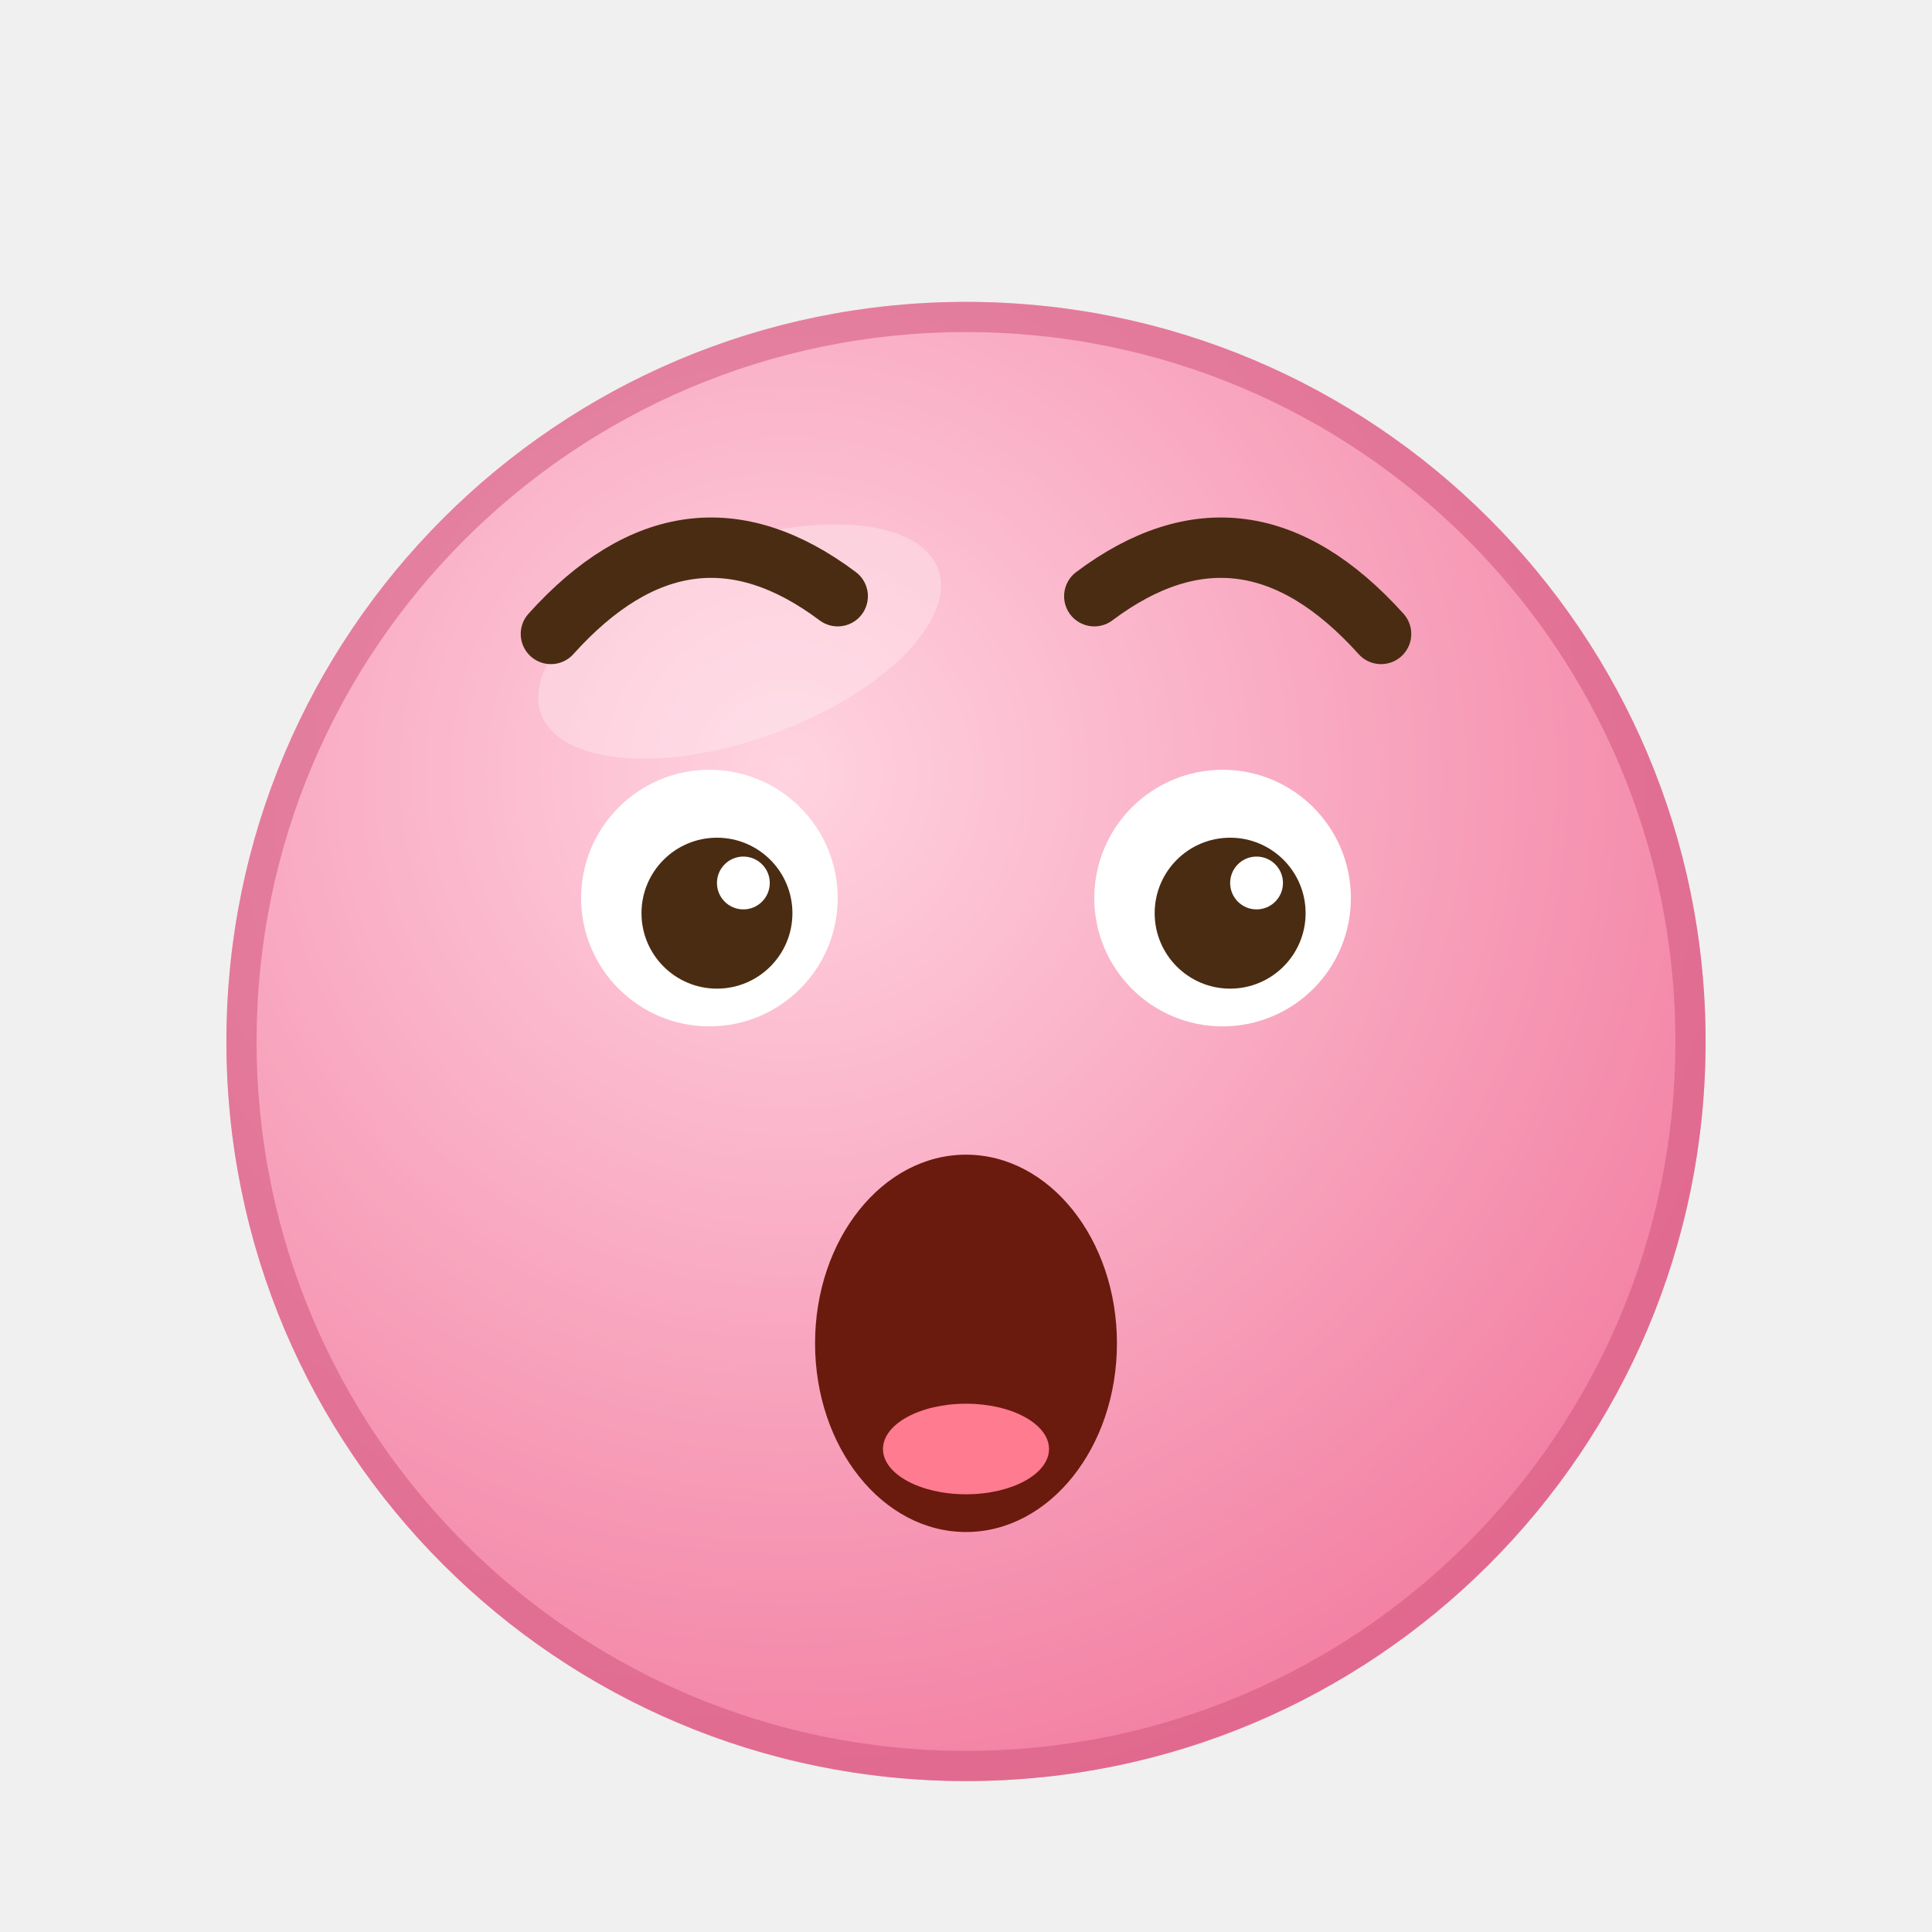
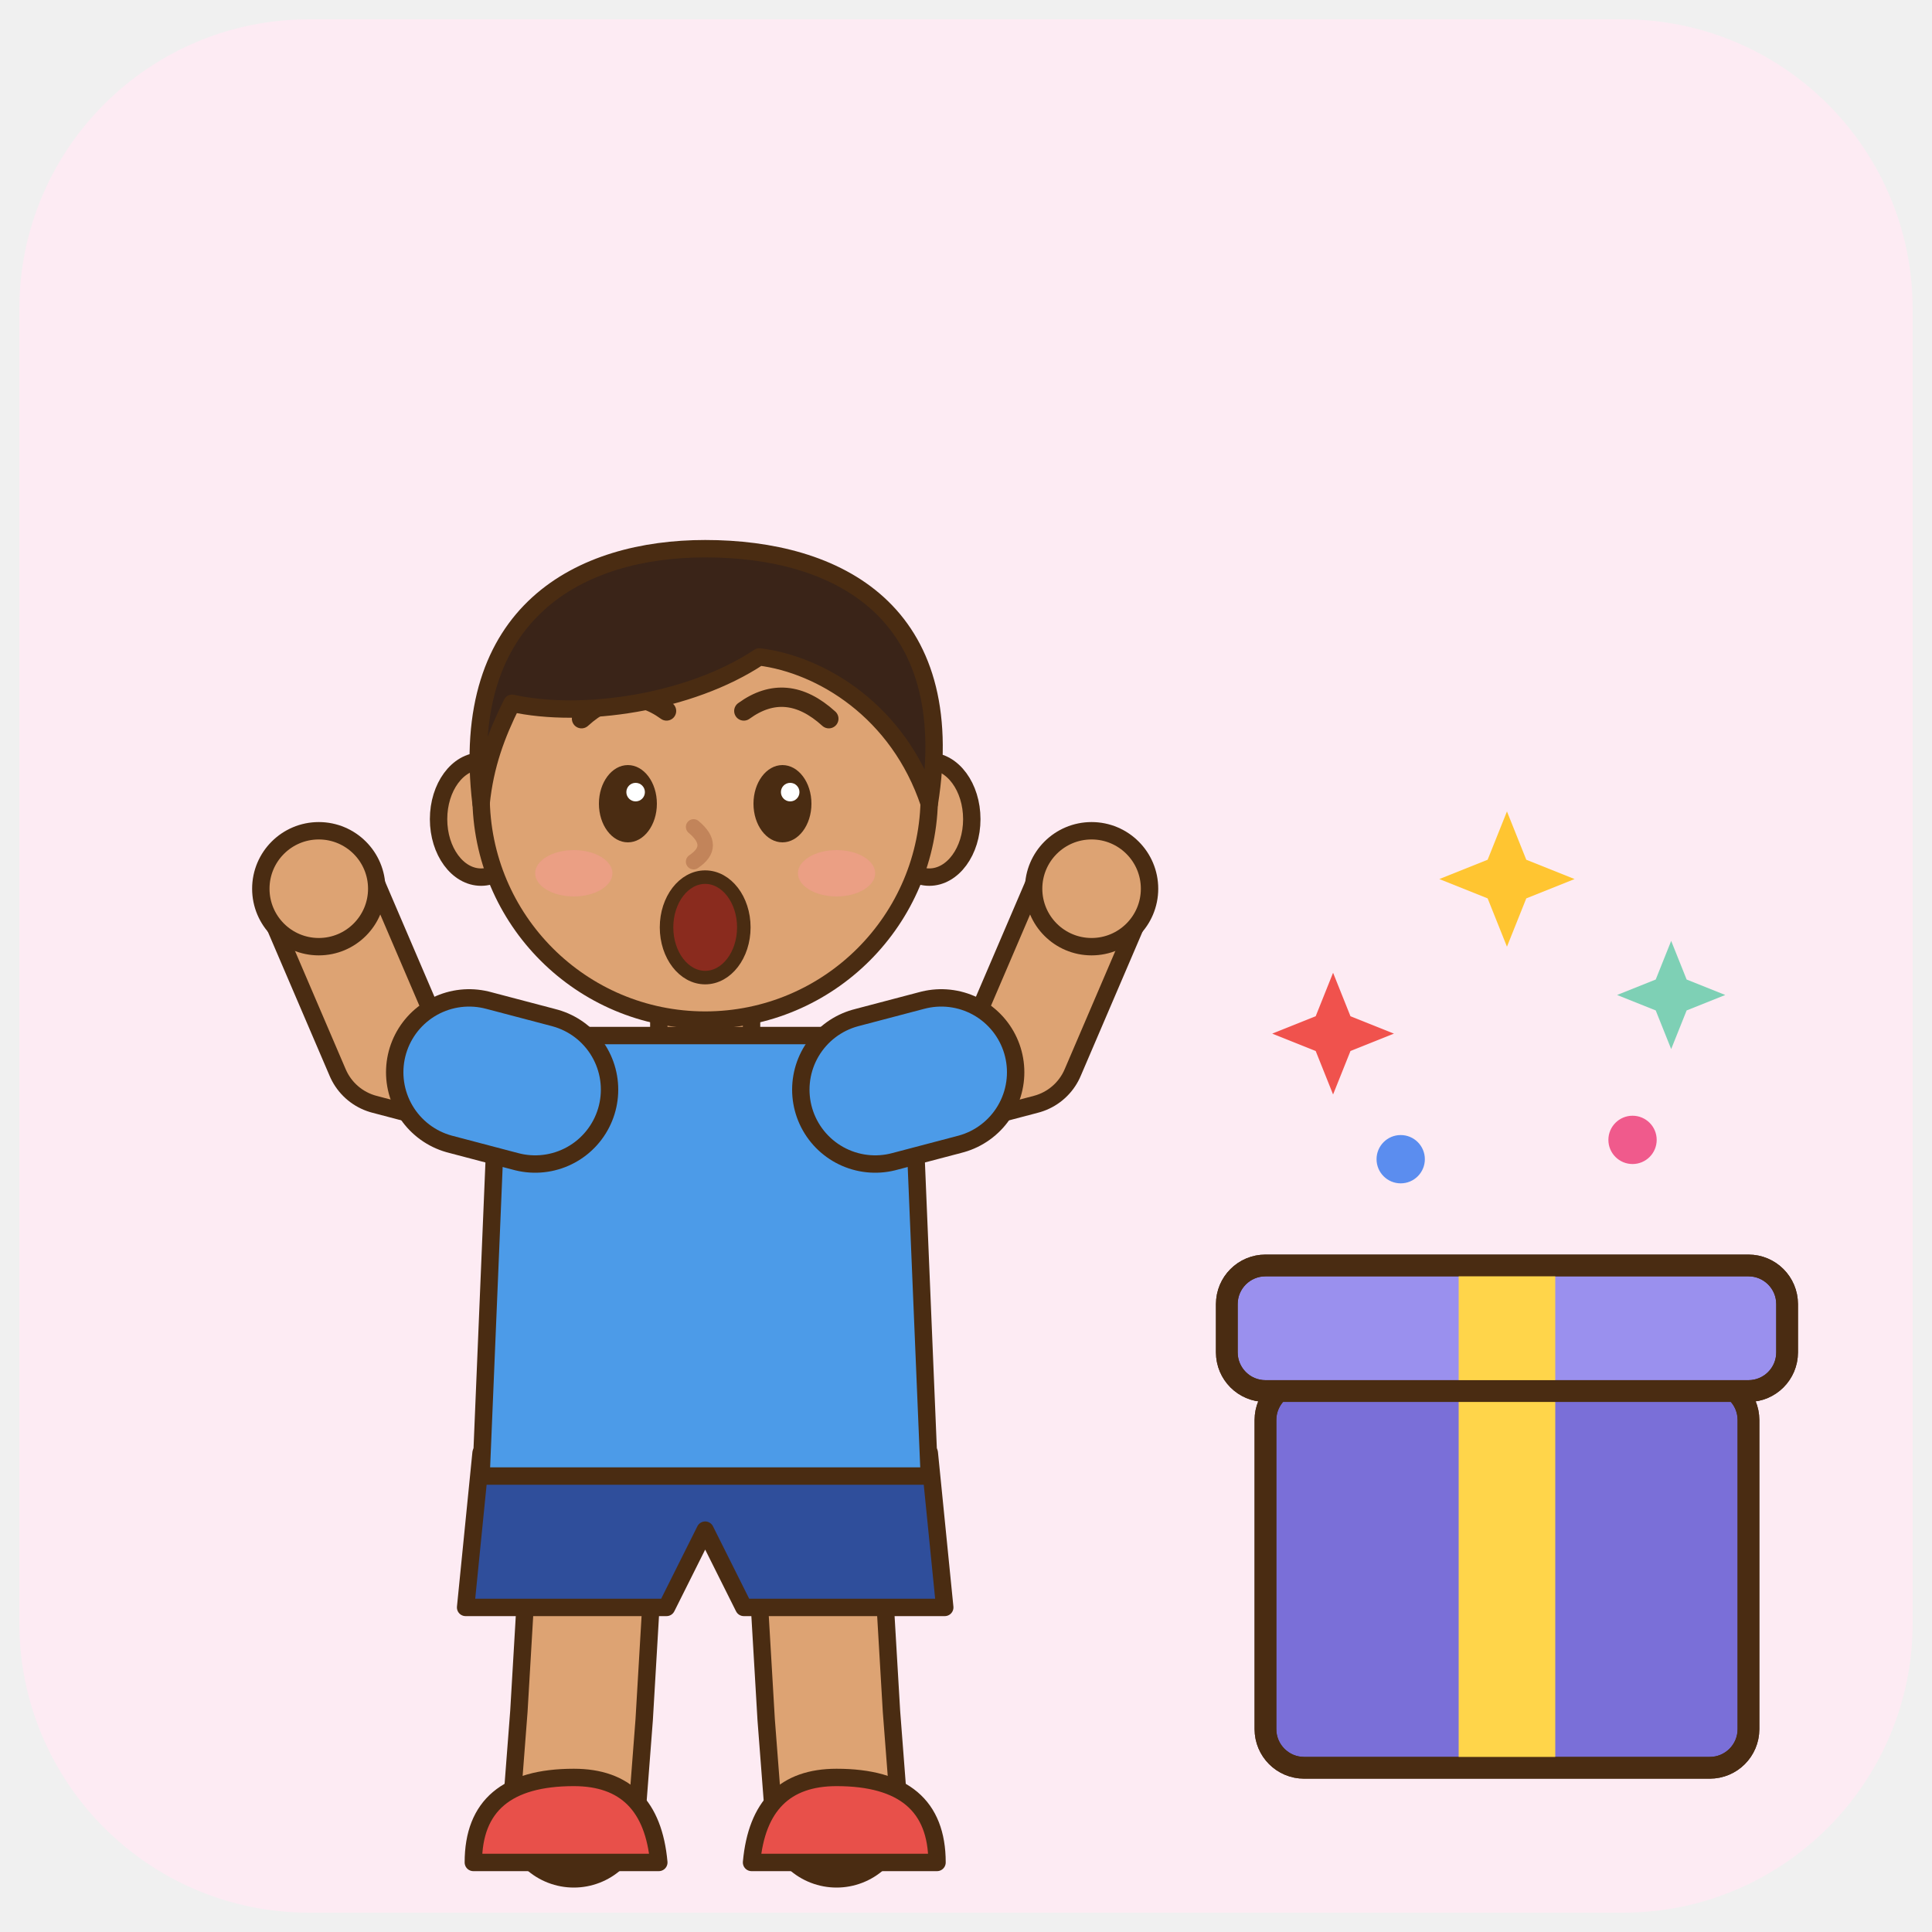
<svg xmlns="http://www.w3.org/2000/svg" viewBox="0 0 512 512">
+   <style>.pop { animation: pop 1.6s ease-out infinite; transform-box: fill-box; transform-origin: 50% 100%; }
+     @keyframes pop { 0%,100% { transform: translateY(0) } 20% { transform: translateY(-14px) } 40% { transform: translateY(0) } }
+     .confetti { animation: confetti 1.6s ease-out infinite; transform-box: fill-box; transform-origin: center; }
+     @keyframes confetti { 0% { transform: scale(.6); opacity: .3 } 30% { transform: scale(1.15); opacity: 1 } 100% { transform: scale(1); opacity: 1 } }
+     @media (prefers-reduced-motion: reduce) { * { animation: none !important; } }
+   </style>
  <defs>
-     <radialGradient id="surprised" cx="38%" cy="32%" r="75%">
-       <stop offset="0" stop-color="#FFD3E0" />
-       <stop offset="1" stop-color="#F27BA0" />
-     </radialGradient>
+     <clipPath id="tile">
+       <rect x="4" y="4" width="392" height="392" rx="60" />
+     </clipPath>
  </defs>
-   <circle cx="256" cy="276" r="196" fill="url(#surprised)" />
-   <circle cx="256" cy="276" r="192" fill="none" stroke="#D2557E" stroke-width="8" opacity="0.55" />
-   <ellipse cx="196" cy="170" rx="56" ry="26" fill="#fff" opacity="0.28" transform="rotate(-20 196 170)" />
-   <path d="M146 168 Q182 128 222 158" fill="none" stroke="#4A2C12" stroke-width="16" stroke-linecap="round" />
-   <path d="M290 158 Q330 128 366 168" fill="none" stroke="#4A2C12" stroke-width="16" stroke-linecap="round" />
-   <circle cx="188" cy="238" r="34" fill="#fff" />
-   <circle cx="324" cy="238" r="34" fill="#fff" />
-   <circle cx="190" cy="242" r="20" fill="#4A2C12" />
-   <circle cx="326" cy="242" r="20" fill="#4A2C12" />
-   <circle cx="197" cy="234" r="7" fill="#fff" />
-   <circle cx="333" cy="234" r="7" fill="#fff" />
-   <ellipse cx="256" cy="356" rx="40" ry="50" fill="#6B1A0E" />
-   <ellipse cx="256" cy="384" rx="22" ry="12" fill="#FF7B8F" />
+   <g transform="scale(1.28)">
+     <g clip-path="url(#tile)">
+       <rect x="4" y="4" width="392" height="392" rx="60" fill="#FDEBF3" />
+       <rect x="262" y="286" width="100" height="80" rx="8" fill="#7A6FD8" stroke="#4A2C12" stroke-width="4.5" stroke-linejoin="round" stroke-linecap="round" />
+       <rect x="302" y="286" width="20" height="80" rx="0" fill="#FFD54A" />
+       <rect x="262" y="286" width="100" height="80" rx="8" fill="none" stroke="#4A2C12" stroke-width="4.5" stroke-linejoin="round" stroke-linecap="round" />
+       <g class="pop">
+         <rect x="254" y="262" width="116" height="26" rx="8" fill="#9A90EE" stroke="#4A2C12" stroke-width="4.5" stroke-linejoin="round" stroke-linecap="round" />
+         <rect x="302" y="262" width="20" height="26" rx="0" fill="#FFD54A" />
+         <rect x="254" y="262" width="116" height="26" rx="8" fill="none" stroke="#4A2C12" stroke-width="4.5" stroke-linejoin="round" stroke-linecap="round" />
+       </g>
+       <g class="confetti">
+         <path d="M276 201.4 L279.6 210.4 L288.6 214 L279.6 217.6 L276 226.6 L272.4 217.6 L263.4 214 L272.4 210.4 Z" fill="#F0524D" />
+         <path d="M346 194.8 L349.2 202.8 L357.2 206 L349.2 209.2 L346 217.2 L342.8 209.2 L334.8 206 L342.8 202.8 Z" fill="#7ED0B5" />
+         <path d="M312 168 L316 178 L326 182 L316 186 L312 196 L308 186 L298 182 L308 178 Z" fill="#FFC531" />
+         <circle cx="290" cy="240" r="5" fill="#5B8DEF" />
+         <circle cx="338" cy="236" r="5" fill="#F05A8C" />
+       </g>
+       <g transform="translate(-14 72) scale(0.8)">
+         <g transform="translate(0 0)">
+           <path d="M170 320 L168 354 L166 380" fill="none" stroke="#4A2C12" stroke-width="37" stroke-linejoin="round" stroke-linecap="round" />
+           <path d="M170 320 L168 354 L166 380" fill="none" stroke="#DDA373" stroke-width="28" stroke-linejoin="round" stroke-linecap="round" />
+           <path d="M230 320 L232 354 L234 380" fill="none" stroke="#4A2C12" stroke-width="37" stroke-linejoin="round" stroke-linecap="round" />
+           <path d="M230 320 L232 354 L234 380" fill="none" stroke="#DDA373" stroke-width="28" stroke-linejoin="round" stroke-linecap="round" />
+           <path d="M140 392 Q140 370 166 370 Q186 370 188 392 Z" fill="#E8504A" stroke="#4A2C12" stroke-width="4.5" stroke-linejoin="round" stroke-linecap="round" />
+           <path d="M212 392 Q214 370 234 370 Q260 370 260 392 Z" fill="#E8504A" stroke="#4A2C12" stroke-width="4.5" stroke-linejoin="round" stroke-linecap="round" />
+           <path d="M142 286 L258 286 L262 326 L210 326 L200 306 L190 326 L138 326 Z" fill="#2F4E9B" stroke="#4A2C12" stroke-width="4.5" stroke-linejoin="round" stroke-linecap="round" />
+           <rect x="188" y="160" width="24" height="30" rx="0" fill="#DDA373" />
+           <path d="M188 160 V190 M212 160 V190" fill="none" stroke="#4A2C12" stroke-width="4.5" stroke-linejoin="round" stroke-linecap="round" />
+           <path d="M146 196 Q148 180 166 178 L234 178 Q252 180 254 196 L258 292 L142 292 Z" fill="#4C9BE8" stroke="#4A2C12" stroke-width="4.5" stroke-linejoin="round" stroke-linecap="round" />
+           <g class="arm-l">
+             <path d="M156 192 L118 182 L100 140" fill="none" stroke="#4A2C12" stroke-width="33" stroke-linejoin="round" stroke-linecap="round" />
+             <path d="M156 192 L118 182 L100 140" fill="none" stroke="#DDA373" stroke-width="24" stroke-linejoin="round" stroke-linecap="round" />
+             <path d="M156 192 L138.9 187.5" fill="none" stroke="#4A2C12" stroke-width="43" stroke-linejoin="round" stroke-linecap="round" />
+             <path d="M156 192 L138.9 187.5" fill="none" stroke="#4C9BE8" stroke-width="34" stroke-linejoin="round" stroke-linecap="round" />
+             <circle cx="100" cy="140" r="15" fill="#DDA373" stroke="#4A2C12" stroke-width="4.5" stroke-linejoin="round" stroke-linecap="round" />
+           </g>
+           <g class="arm-r">
+             <path d="M244 192 L282 182 L300 140" fill="none" stroke="#4A2C12" stroke-width="33" stroke-linejoin="round" stroke-linecap="round" />
+             <path d="M244 192 L282 182 L300 140" fill="none" stroke="#DDA373" stroke-width="24" stroke-linejoin="round" stroke-linecap="round" />
+             <path d="M244 192 L261.1 187.5" fill="none" stroke="#4A2C12" stroke-width="43" stroke-linejoin="round" stroke-linecap="round" />
+             <path d="M244 192 L261.1 187.5" fill="none" stroke="#4C9BE8" stroke-width="34" stroke-linejoin="round" stroke-linecap="round" />
+             <circle cx="300" cy="140" r="15" fill="#DDA373" stroke="#4A2C12" stroke-width="4.5" stroke-linejoin="round" stroke-linecap="round" />
+           </g>
+           <g class="head" transform="translate(0 0) rotate(0 200 170)">
+             <ellipse cx="142" cy="122" rx="11" ry="15" fill="#DDA373" stroke="#4A2C12" stroke-width="4.5" stroke-linejoin="round" stroke-linecap="round" />
+             <ellipse cx="258" cy="122" rx="11" ry="15" fill="#DDA373" stroke="#4A2C12" stroke-width="4.5" stroke-linejoin="round" stroke-linecap="round" />
+             <circle cx="200" cy="116" r="58" fill="#DDA373" stroke="#4A2C12" stroke-width="4.5" stroke-linejoin="round" stroke-linecap="round" />
+             <ellipse cx="166" cy="136" rx="10" ry="6" fill="#F59A92" opacity="0.55" class="blush" />
+             <ellipse cx="234" cy="136" rx="10" ry="6" fill="#F59A92" opacity="0.55" class="blush" />
+             <path d="M197 124 q6 5 0 9" fill="none" stroke="#C2845A" stroke-width="4" stroke-linejoin="round" stroke-linecap="round" />
+             <path d="M168 96 Q179 86 190 94" fill="none" stroke="#4A2C12" stroke-width="5" stroke-linejoin="round" stroke-linecap="round" />
+             <path d="M210 94 Q221 86 232 96" fill="none" stroke="#4A2C12" stroke-width="5" stroke-linejoin="round" stroke-linecap="round" />
+             <ellipse cx="180" cy="118" rx="7.5" ry="10" fill="#4A2C12" />
+             <ellipse cx="220" cy="118" rx="7.5" ry="10" fill="#4A2C12" />
+             <circle cx="182" cy="115" r="2.4" fill="#fff" />
+             <circle cx="222" cy="115" r="2.4" fill="#fff" />
+             <ellipse cx="200" cy="150" rx="10" ry="13" fill="#8A2B1E" stroke="#4A2C12" stroke-width="3.5" stroke-linejoin="round" stroke-linecap="round" />
+             <path d="M142 118 C136 68 168 52 200 52 C234 52 266 68 258 118 C250 94 230 82 214 80 C196 92 168 96 150 92 C146 100 143 108 142 118 Z" fill="#3A2418" stroke="#4A2C12" stroke-width="4.5" stroke-linejoin="round" stroke-linecap="round" />
+           </g>
+         </g>
+       </g>
+     </g>
+   </g>
</svg>
